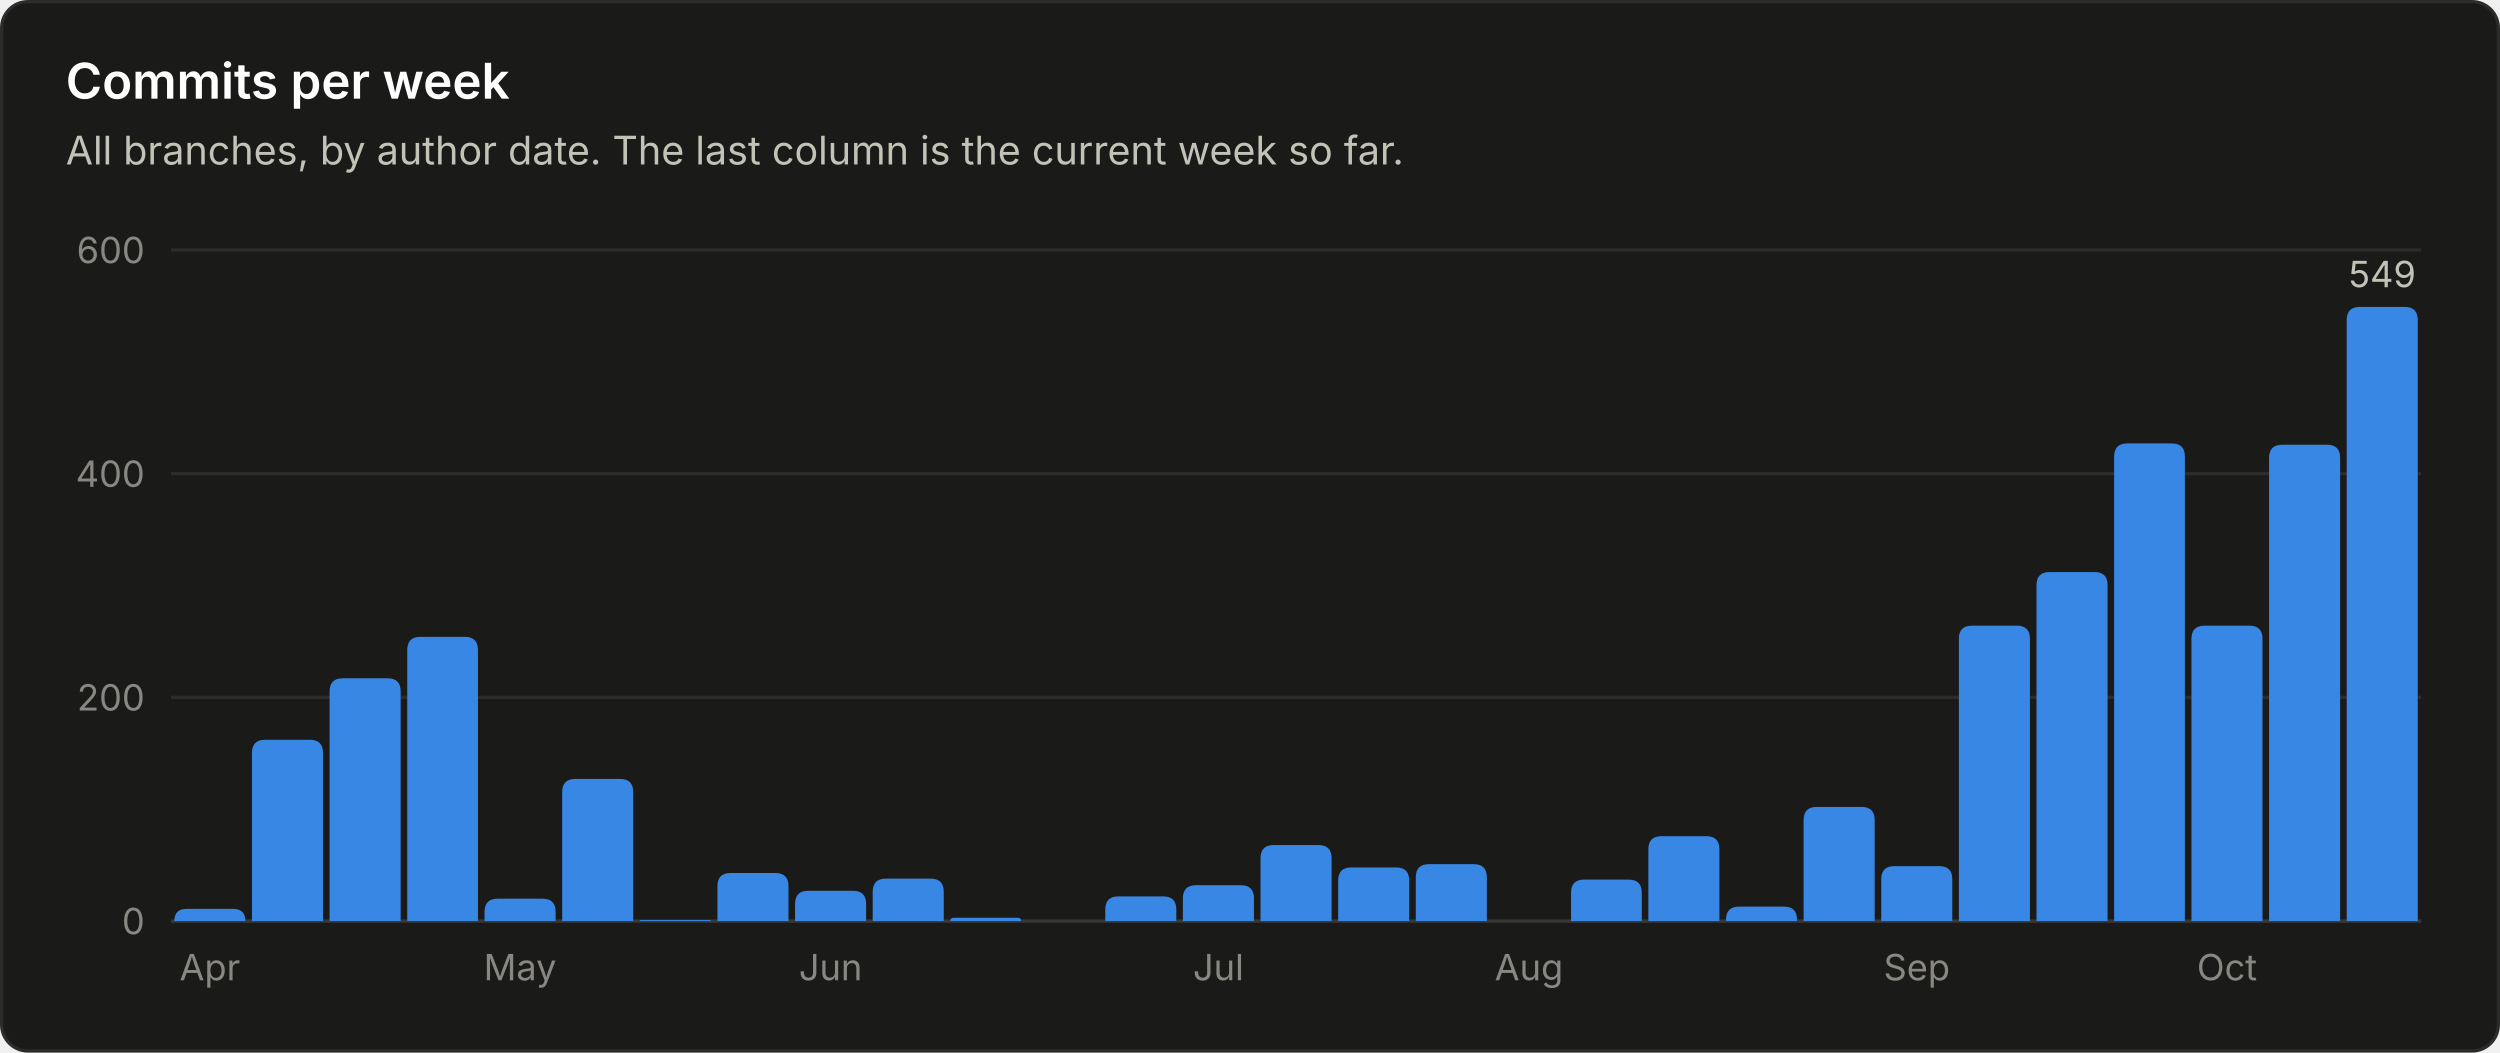
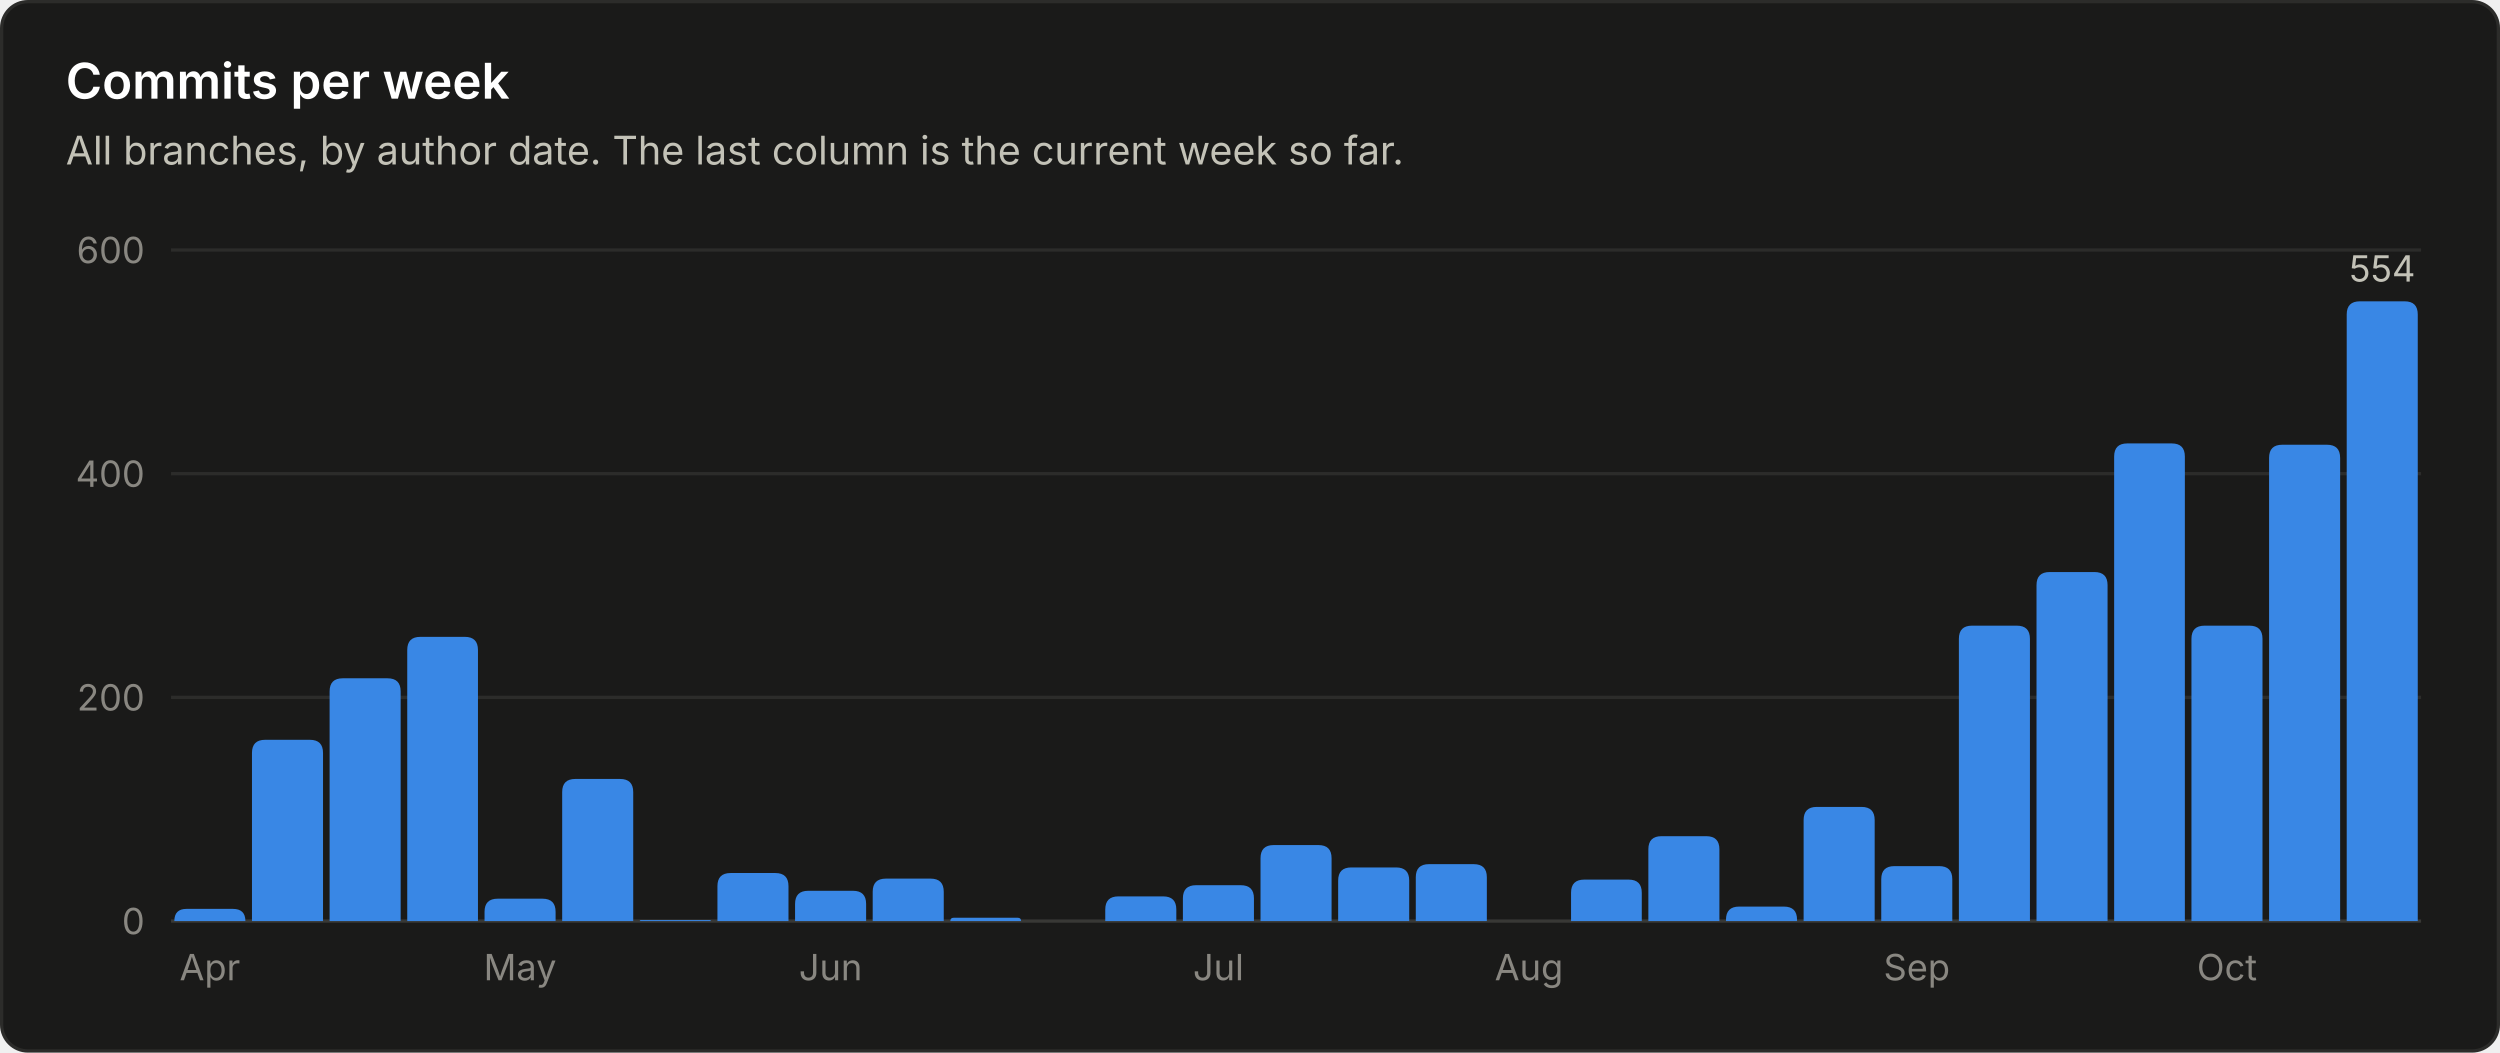
<svg xmlns="http://www.w3.org/2000/svg" viewBox="0 0 760 320" width="760" height="320" role="img" font-family="system-ui, -apple-system, 'Segoe UI', sans-serif">
  <rect x="0.5" y="0.5" width="759" height="319" rx="8" fill="#1a1a19" stroke="#2c2c2a" />
  <text x="20.0" y="30.0" fill="#ffffff" font-size="15" font-weight="600" text-anchor="start">Commits per week</text>
  <text x="20.0" y="50.0" fill="#c3c2b7" font-size="12" font-weight="400" text-anchor="start">All branches, by author date. The last column is the current week so far.</text>
  <line x1="52" y1="280.0" x2="736" y2="280.0" stroke="#383835" stroke-width="1" />
  <text x="44.0" y="284.0" fill="#898781" font-size="11" font-weight="400" text-anchor="end">0</text>
  <line x1="52" y1="212.0" x2="736" y2="212.0" stroke="#2c2c2a" stroke-width="1" />
  <text x="44.0" y="216.0" fill="#898781" font-size="11" font-weight="400" text-anchor="end">200</text>
  <line x1="52" y1="144.0" x2="736" y2="144.0" stroke="#2c2c2a" stroke-width="1" />
  <text x="44.0" y="148.0" fill="#898781" font-size="11" font-weight="400" text-anchor="end">400</text>
  <line x1="52" y1="76.0" x2="736" y2="76.0" stroke="#2c2c2a" stroke-width="1" />
  <text x="44.0" y="80.0" fill="#898781" font-size="11" font-weight="400" text-anchor="end">600</text>
  <path d="M53.0 280.0 V280.0 Q53.0 276.3 56.7 276.3 H70.8 Q74.6 276.3 74.6 280.0 V280.0 Z" fill="#3987e5" />
  <text x="63.8" y="298.0" fill="#898781" font-size="11" font-weight="400" text-anchor="middle">Apr</text>
  <path d="M76.6 280.0 V228.9 Q76.6 224.9 80.6 224.9 H94.2 Q98.2 224.9 98.2 228.9 V280.0 Z" fill="#3987e5" />
  <path d="M100.2 280.0 V210.2 Q100.2 206.2 104.2 206.2 H117.8 Q121.8 206.2 121.8 210.2 V280.0 Z" fill="#3987e5" />
  <path d="M123.8 280.0 V197.6 Q123.8 193.6 127.8 193.6 H141.3 Q145.3 193.6 145.3 197.6 V280.0 Z" fill="#3987e5" />
  <path d="M147.3 280.0 V277.2 Q147.3 273.2 151.3 273.2 H164.9 Q168.9 273.2 168.9 277.2 V280.0 Z" fill="#3987e5" />
  <text x="158.1" y="298.0" fill="#898781" font-size="11" font-weight="400" text-anchor="middle">May</text>
  <path d="M170.9 280.0 V240.8 Q170.9 236.8 174.9 236.8 H188.5 Q192.5 236.8 192.5 240.8 V280.0 Z" fill="#3987e5" />
  <path d="M194.5 280.0 V280.0 Q194.5 279.7 194.9 279.7 H215.8 Q216.1 279.7 216.1 280.0 V280.0 Z" fill="#3987e5" />
  <path d="M218.1 280.0 V269.4 Q218.1 265.4 222.1 265.4 H235.7 Q239.7 265.4 239.7 269.4 V280.0 Z" fill="#3987e5" />
  <path d="M241.7 280.0 V274.8 Q241.7 270.8 245.7 270.8 H259.3 Q263.3 270.8 263.3 274.8 V280.0 Z" fill="#3987e5" />
  <text x="252.5" y="298.0" fill="#898781" font-size="11" font-weight="400" text-anchor="middle">Jun</text>
  <path d="M265.3 280.0 V271.1 Q265.3 267.1 269.3 267.1 H282.9 Q286.9 267.1 286.9 271.1 V280.0 Z" fill="#3987e5" />
  <path d="M288.9 280.0 V280.0 Q288.9 279.0 289.9 279.0 H309.4 Q310.4 279.0 310.4 280.0 V280.0 Z" fill="#3987e5" />
  <path d="M336.0 280.0 V276.5 Q336.0 272.5 340.0 272.5 H353.6 Q357.6 272.5 357.6 276.5 V280.0 Z" fill="#3987e5" />
  <path d="M359.6 280.0 V273.1 Q359.6 269.1 363.6 269.1 H377.2 Q381.2 269.1 381.2 273.1 V280.0 Z" fill="#3987e5" />
  <text x="370.4" y="298.0" fill="#898781" font-size="11" font-weight="400" text-anchor="middle">Jul</text>
  <path d="M383.2 280.0 V260.9 Q383.2 256.9 387.2 256.9 H400.8 Q404.8 256.9 404.8 260.9 V280.0 Z" fill="#3987e5" />
  <path d="M406.8 280.0 V267.7 Q406.8 263.7 410.8 263.7 H424.4 Q428.4 263.7 428.4 267.7 V280.0 Z" fill="#3987e5" />
  <path d="M430.4 280.0 V266.7 Q430.4 262.7 434.4 262.7 H448.0 Q452.0 262.7 452.0 266.7 V280.0 Z" fill="#3987e5" />
  <text x="464.8" y="298.0" fill="#898781" font-size="11" font-weight="400" text-anchor="middle">Aug</text>
  <path d="M477.6 280.0 V271.4 Q477.6 267.4 481.6 267.4 H495.1 Q499.1 267.4 499.1 271.4 V280.0 Z" fill="#3987e5" />
  <path d="M501.1 280.0 V258.2 Q501.1 254.2 505.1 254.2 H518.7 Q522.7 254.2 522.7 258.2 V280.0 Z" fill="#3987e5" />
  <path d="M524.7 280.0 V279.6 Q524.7 275.6 528.7 275.6 H542.3 Q546.3 275.6 546.3 279.6 V280.0 Z" fill="#3987e5" />
  <path d="M548.3 280.0 V249.3 Q548.3 245.3 552.3 245.3 H565.9 Q569.9 245.3 569.9 249.3 V280.0 Z" fill="#3987e5" />
  <path d="M571.9 280.0 V267.3 Q571.9 263.3 575.9 263.3 H589.5 Q593.5 263.3 593.5 267.3 V280.0 Z" fill="#3987e5" />
  <text x="582.7" y="298.0" fill="#898781" font-size="11" font-weight="400" text-anchor="middle">Sep</text>
  <path d="M595.5 280.0 V194.2 Q595.5 190.2 599.5 190.2 H613.1 Q617.1 190.2 617.1 194.2 V280.0 Z" fill="#3987e5" />
  <path d="M619.1 280.0 V177.9 Q619.1 173.9 623.1 173.9 H636.7 Q640.7 173.9 640.7 177.9 V280.0 Z" fill="#3987e5" />
  <path d="M642.7 280.0 V138.8 Q642.7 134.8 646.7 134.8 H660.2 Q664.2 134.8 664.2 138.8 V280.0 Z" fill="#3987e5" />
  <path d="M666.2 280.0 V194.2 Q666.2 190.2 670.2 190.2 H683.8 Q687.8 190.2 687.8 194.2 V280.0 Z" fill="#3987e5" />
  <text x="677.0" y="298.0" fill="#898781" font-size="11" font-weight="400" text-anchor="middle">Oct</text>
  <path d="M689.8 280.0 V139.2 Q689.8 135.2 693.8 135.2 H707.4 Q711.4 135.2 711.4 139.2 V280.0 Z" fill="#3987e5" />
-   <path d="M713.4 280.0 V97.3 Q713.4 93.3 717.4 93.3 H731.0 Q735.0 93.3 735.0 97.3 V280.0 Z" fill="#3987e5" />
-   <text x="724.2" y="87.3" fill="#c3c2b7" font-size="11" font-weight="400" text-anchor="middle">549</text>
+   <path d="M713.4 280.0 V95.6 Q713.4 91.6 717.4 91.6 H731.0 Q735.0 91.6 735.0 95.6 V280.0 Z" fill="#3987e5" />
+   <text x="724.2" y="85.6" fill="#c3c2b7" font-size="11" font-weight="400" text-anchor="middle">554</text>
</svg>
